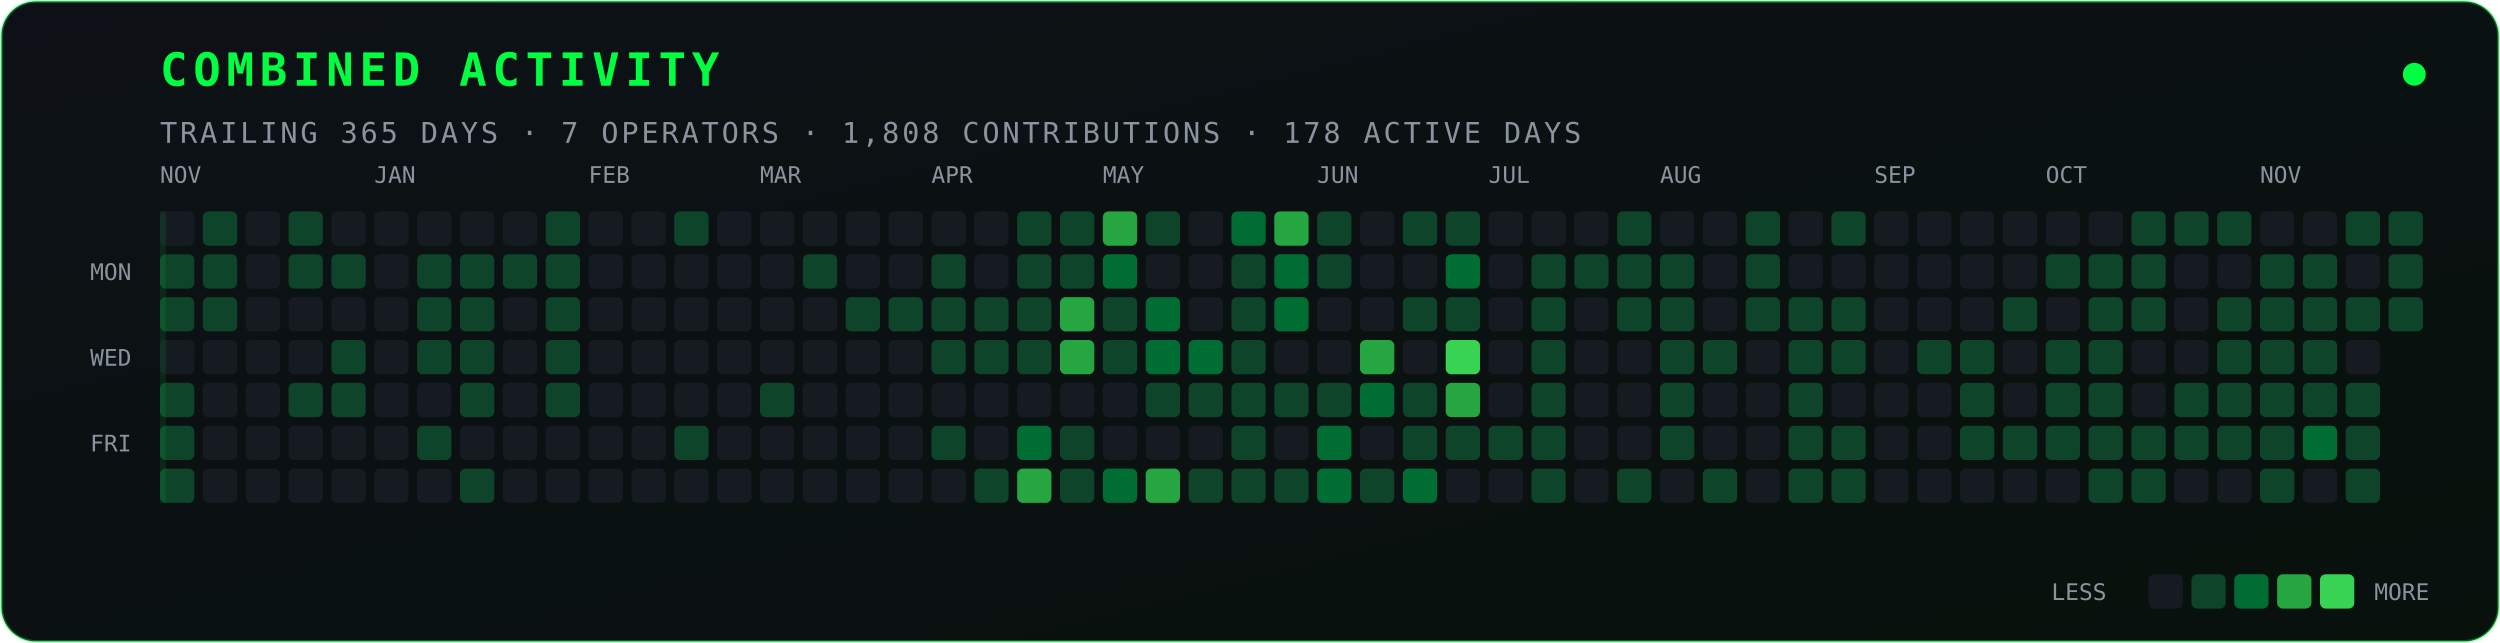
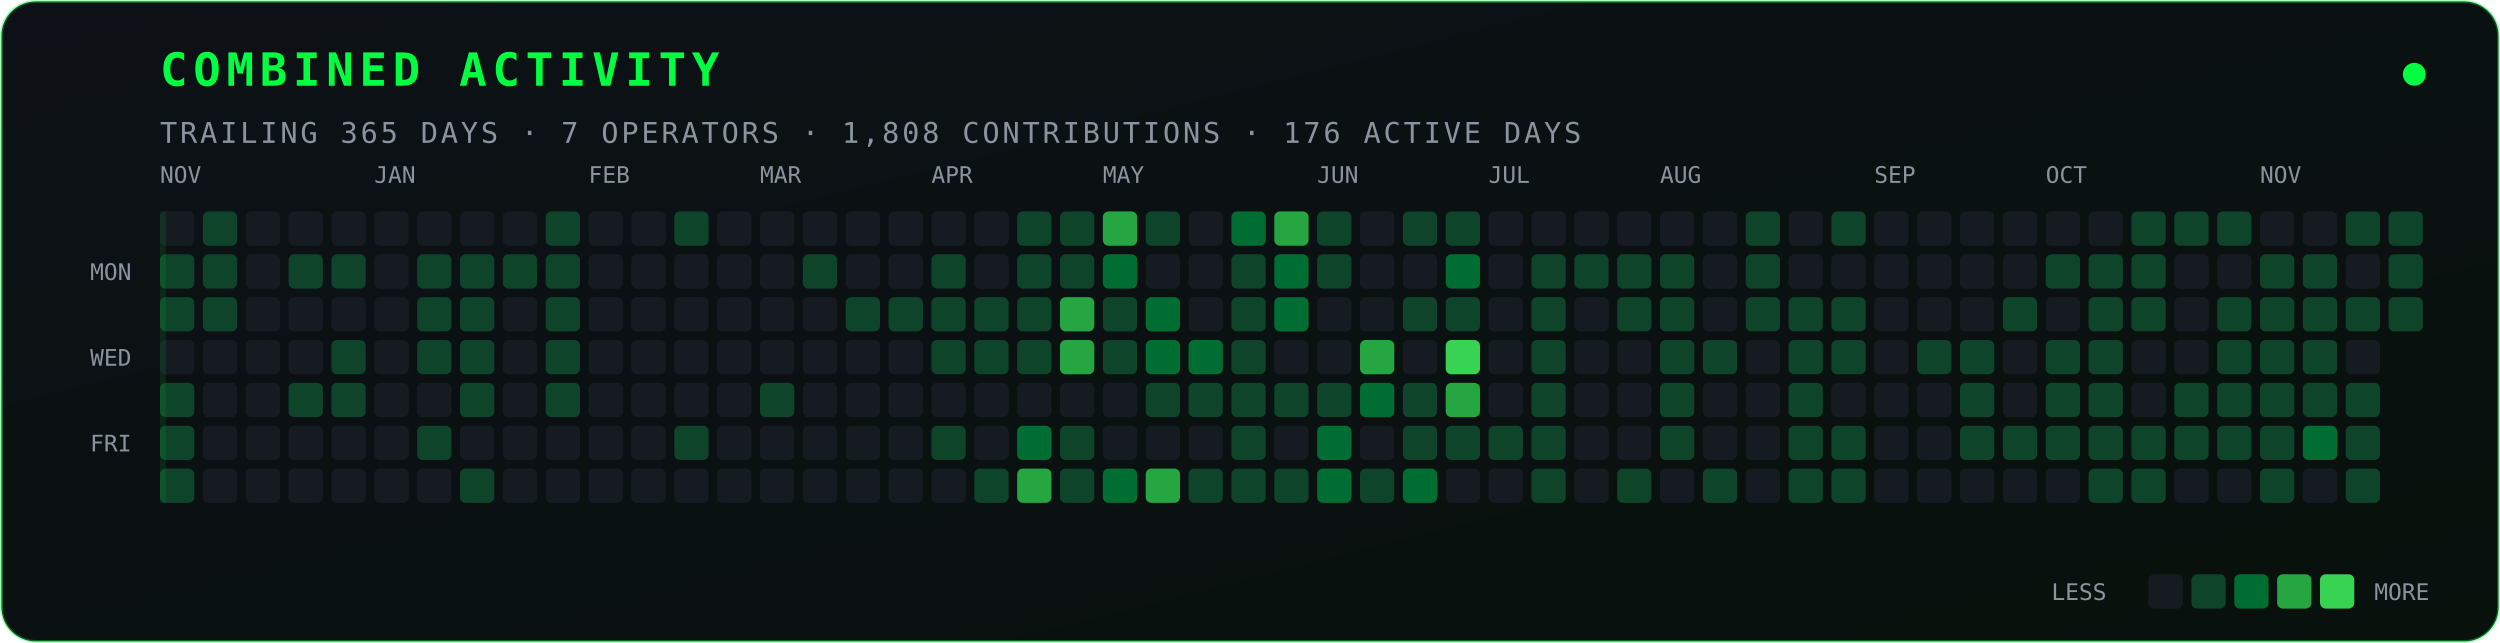
<svg xmlns="http://www.w3.org/2000/svg" width="875" height="225" viewBox="0 0 875 225" role="img" aria-label="Combined contribution activity">
  <defs>
    <linearGradient id="bg" x1="0" y1="0" x2="1" y2="1">
      <stop offset="0" stop-color="#0d1117" />
      <stop offset="1" stop-color="#08110c" />
    </linearGradient>
  </defs>
  <rect x="0.5" y="0.5" width="874" height="224" rx="12" fill="url(#bg)" stroke="#00ff41" stroke-opacity="0.35" />
  <text x="56" y="30" fill="#00ff41" font-family="JetBrains Mono, Fira Code, monospace" font-size="16" font-weight="700" letter-spacing="2">COMBINED ACTIVITY</text>
-   <text x="56" y="50" fill="#8b949e" font-family="JetBrains Mono, Fira Code, monospace" font-size="10" letter-spacing="1">TRAILING 365 DAYS · 7 OPERATORS · 1,808 CONTRIBUTIONS · 178 ACTIVE DAYS</text>
+   <text x="56" y="50" fill="#8b949e" font-family="JetBrains Mono, Fira Code, monospace" font-size="10" letter-spacing="1">TRAILING 365 DAYS · 7 OPERATORS · 1,808 CONTRIBUTIONS · 176 ACTIVE DAYS</text>
  <circle cx="845" cy="26" r="4" fill="#00ff41">
    <animate attributeName="opacity" values="0.25;1;0.25" dur="2.4s" repeatCount="indefinite" />
  </circle>
  <text x="46" y="98" fill="#8b949e" font-family="JetBrains Mono, Fira Code, monospace" font-size="8" text-anchor="end">MON</text>
  <text x="46" y="128" fill="#8b949e" font-family="JetBrains Mono, Fira Code, monospace" font-size="8" text-anchor="end">WED</text>
  <text x="46" y="158" fill="#8b949e" font-family="JetBrains Mono, Fira Code, monospace" font-size="8" text-anchor="end">FRI</text>
  <text x="56" y="64" fill="#8b949e" font-family="JetBrains Mono, Fira Code, monospace" font-size="8">NOV</text>
  <text x="131" y="64" fill="#8b949e" font-family="JetBrains Mono, Fira Code, monospace" font-size="8">JAN</text>
  <text x="206" y="64" fill="#8b949e" font-family="JetBrains Mono, Fira Code, monospace" font-size="8">FEB</text>
  <text x="266" y="64" fill="#8b949e" font-family="JetBrains Mono, Fira Code, monospace" font-size="8">MAR</text>
  <text x="326" y="64" fill="#8b949e" font-family="JetBrains Mono, Fira Code, monospace" font-size="8">APR</text>
  <text x="386" y="64" fill="#8b949e" font-family="JetBrains Mono, Fira Code, monospace" font-size="8">MAY</text>
  <text x="461" y="64" fill="#8b949e" font-family="JetBrains Mono, Fira Code, monospace" font-size="8">JUN</text>
  <text x="521" y="64" fill="#8b949e" font-family="JetBrains Mono, Fira Code, monospace" font-size="8">JUL</text>
  <text x="581" y="64" fill="#8b949e" font-family="JetBrains Mono, Fira Code, monospace" font-size="8">AUG</text>
  <text x="656" y="64" fill="#8b949e" font-family="JetBrains Mono, Fira Code, monospace" font-size="8">SEP</text>
  <text x="716" y="64" fill="#8b949e" font-family="JetBrains Mono, Fira Code, monospace" font-size="8">OCT</text>
  <text x="791" y="64" fill="#8b949e" font-family="JetBrains Mono, Fira Code, monospace" font-size="8">NOV</text>
  <rect x="56" y="74" width="12" height="12" rx="2" fill="#161b22" />
  <rect x="56" y="89" width="12" height="12" rx="2" fill="#0e4429" />
  <rect x="56" y="104" width="12" height="12" rx="2" fill="#0e4429" />
  <rect x="56" y="119" width="12" height="12" rx="2" fill="#161b22" />
  <rect x="56" y="134" width="12" height="12" rx="2" fill="#0e4429" />
  <rect x="56" y="149" width="12" height="12" rx="2" fill="#0e4429" />
  <rect x="56" y="164" width="12" height="12" rx="2" fill="#0e4429" />
  <rect x="71" y="74" width="12" height="12" rx="2" fill="#0e4429" />
  <rect x="71" y="89" width="12" height="12" rx="2" fill="#0e4429" />
  <rect x="71" y="104" width="12" height="12" rx="2" fill="#0e4429" />
  <rect x="71" y="119" width="12" height="12" rx="2" fill="#161b22" />
  <rect x="71" y="134" width="12" height="12" rx="2" fill="#161b22" />
  <rect x="71" y="149" width="12" height="12" rx="2" fill="#161b22" />
  <rect x="71" y="164" width="12" height="12" rx="2" fill="#161b22" />
  <rect x="86" y="74" width="12" height="12" rx="2" fill="#161b22" />
  <rect x="86" y="89" width="12" height="12" rx="2" fill="#161b22" />
  <rect x="86" y="104" width="12" height="12" rx="2" fill="#161b22" />
  <rect x="86" y="119" width="12" height="12" rx="2" fill="#161b22" />
  <rect x="86" y="134" width="12" height="12" rx="2" fill="#161b22" />
  <rect x="86" y="149" width="12" height="12" rx="2" fill="#161b22" />
  <rect x="86" y="164" width="12" height="12" rx="2" fill="#161b22" />
-   <rect x="101" y="74" width="12" height="12" rx="2" fill="#0e4429" />
+   <rect x="101" y="74" width="12" height="12" rx="2" fill="#161b22" />
  <rect x="101" y="89" width="12" height="12" rx="2" fill="#0e4429" />
  <rect x="101" y="104" width="12" height="12" rx="2" fill="#161b22" />
  <rect x="101" y="119" width="12" height="12" rx="2" fill="#161b22" />
  <rect x="101" y="134" width="12" height="12" rx="2" fill="#0e4429" />
  <rect x="101" y="149" width="12" height="12" rx="2" fill="#161b22" />
  <rect x="101" y="164" width="12" height="12" rx="2" fill="#161b22" />
  <rect x="116" y="74" width="12" height="12" rx="2" fill="#161b22" />
  <rect x="116" y="89" width="12" height="12" rx="2" fill="#0e4429" />
  <rect x="116" y="104" width="12" height="12" rx="2" fill="#161b22" />
  <rect x="116" y="119" width="12" height="12" rx="2" fill="#0e4429" />
  <rect x="116" y="134" width="12" height="12" rx="2" fill="#0e4429" />
  <rect x="116" y="149" width="12" height="12" rx="2" fill="#161b22" />
  <rect x="116" y="164" width="12" height="12" rx="2" fill="#161b22" />
  <rect x="131" y="74" width="12" height="12" rx="2" fill="#161b22" />
  <rect x="131" y="89" width="12" height="12" rx="2" fill="#161b22" />
  <rect x="131" y="104" width="12" height="12" rx="2" fill="#161b22" />
  <rect x="131" y="119" width="12" height="12" rx="2" fill="#161b22" />
  <rect x="131" y="134" width="12" height="12" rx="2" fill="#161b22" />
  <rect x="131" y="149" width="12" height="12" rx="2" fill="#161b22" />
  <rect x="131" y="164" width="12" height="12" rx="2" fill="#161b22" />
  <rect x="146" y="74" width="12" height="12" rx="2" fill="#161b22" />
  <rect x="146" y="89" width="12" height="12" rx="2" fill="#0e4429" />
  <rect x="146" y="104" width="12" height="12" rx="2" fill="#0e4429" />
  <rect x="146" y="119" width="12" height="12" rx="2" fill="#0e4429" />
  <rect x="146" y="134" width="12" height="12" rx="2" fill="#161b22" />
  <rect x="146" y="149" width="12" height="12" rx="2" fill="#0e4429" />
  <rect x="146" y="164" width="12" height="12" rx="2" fill="#161b22" />
  <rect x="161" y="74" width="12" height="12" rx="2" fill="#161b22" />
  <rect x="161" y="89" width="12" height="12" rx="2" fill="#0e4429" />
  <rect x="161" y="104" width="12" height="12" rx="2" fill="#0e4429" />
  <rect x="161" y="119" width="12" height="12" rx="2" fill="#0e4429" />
  <rect x="161" y="134" width="12" height="12" rx="2" fill="#0e4429" />
  <rect x="161" y="149" width="12" height="12" rx="2" fill="#161b22" />
  <rect x="161" y="164" width="12" height="12" rx="2" fill="#0e4429" />
  <rect x="176" y="74" width="12" height="12" rx="2" fill="#161b22" />
  <rect x="176" y="89" width="12" height="12" rx="2" fill="#0e4429" />
  <rect x="176" y="104" width="12" height="12" rx="2" fill="#161b22" />
  <rect x="176" y="119" width="12" height="12" rx="2" fill="#161b22" />
  <rect x="176" y="134" width="12" height="12" rx="2" fill="#161b22" />
  <rect x="176" y="149" width="12" height="12" rx="2" fill="#161b22" />
  <rect x="176" y="164" width="12" height="12" rx="2" fill="#161b22" />
  <rect x="191" y="74" width="12" height="12" rx="2" fill="#0e4429" />
  <rect x="191" y="89" width="12" height="12" rx="2" fill="#0e4429" />
  <rect x="191" y="104" width="12" height="12" rx="2" fill="#0e4429" />
  <rect x="191" y="119" width="12" height="12" rx="2" fill="#0e4429" />
  <rect x="191" y="134" width="12" height="12" rx="2" fill="#0e4429" />
  <rect x="191" y="149" width="12" height="12" rx="2" fill="#161b22" />
  <rect x="191" y="164" width="12" height="12" rx="2" fill="#161b22" />
  <rect x="206" y="74" width="12" height="12" rx="2" fill="#161b22" />
  <rect x="206" y="89" width="12" height="12" rx="2" fill="#161b22" />
  <rect x="206" y="104" width="12" height="12" rx="2" fill="#161b22" />
  <rect x="206" y="119" width="12" height="12" rx="2" fill="#161b22" />
  <rect x="206" y="134" width="12" height="12" rx="2" fill="#161b22" />
  <rect x="206" y="149" width="12" height="12" rx="2" fill="#161b22" />
  <rect x="206" y="164" width="12" height="12" rx="2" fill="#161b22" />
  <rect x="221" y="74" width="12" height="12" rx="2" fill="#161b22" />
  <rect x="221" y="89" width="12" height="12" rx="2" fill="#161b22" />
  <rect x="221" y="104" width="12" height="12" rx="2" fill="#161b22" />
  <rect x="221" y="119" width="12" height="12" rx="2" fill="#161b22" />
  <rect x="221" y="134" width="12" height="12" rx="2" fill="#161b22" />
  <rect x="221" y="149" width="12" height="12" rx="2" fill="#161b22" />
  <rect x="221" y="164" width="12" height="12" rx="2" fill="#161b22" />
  <rect x="236" y="74" width="12" height="12" rx="2" fill="#0e4429" />
  <rect x="236" y="89" width="12" height="12" rx="2" fill="#161b22" />
  <rect x="236" y="104" width="12" height="12" rx="2" fill="#161b22" />
  <rect x="236" y="119" width="12" height="12" rx="2" fill="#161b22" />
  <rect x="236" y="134" width="12" height="12" rx="2" fill="#161b22" />
  <rect x="236" y="149" width="12" height="12" rx="2" fill="#0e4429" />
  <rect x="236" y="164" width="12" height="12" rx="2" fill="#161b22" />
  <rect x="251" y="74" width="12" height="12" rx="2" fill="#161b22" />
  <rect x="251" y="89" width="12" height="12" rx="2" fill="#161b22" />
  <rect x="251" y="104" width="12" height="12" rx="2" fill="#161b22" />
  <rect x="251" y="119" width="12" height="12" rx="2" fill="#161b22" />
  <rect x="251" y="134" width="12" height="12" rx="2" fill="#161b22" />
  <rect x="251" y="149" width="12" height="12" rx="2" fill="#161b22" />
  <rect x="251" y="164" width="12" height="12" rx="2" fill="#161b22" />
  <rect x="266" y="74" width="12" height="12" rx="2" fill="#161b22" />
  <rect x="266" y="89" width="12" height="12" rx="2" fill="#161b22" />
  <rect x="266" y="104" width="12" height="12" rx="2" fill="#161b22" />
  <rect x="266" y="119" width="12" height="12" rx="2" fill="#161b22" />
  <rect x="266" y="134" width="12" height="12" rx="2" fill="#0e4429" />
  <rect x="266" y="149" width="12" height="12" rx="2" fill="#161b22" />
  <rect x="266" y="164" width="12" height="12" rx="2" fill="#161b22" />
  <rect x="281" y="74" width="12" height="12" rx="2" fill="#161b22" />
  <rect x="281" y="89" width="12" height="12" rx="2" fill="#0e4429" />
  <rect x="281" y="104" width="12" height="12" rx="2" fill="#161b22" />
  <rect x="281" y="119" width="12" height="12" rx="2" fill="#161b22" />
  <rect x="281" y="134" width="12" height="12" rx="2" fill="#161b22" />
  <rect x="281" y="149" width="12" height="12" rx="2" fill="#161b22" />
  <rect x="281" y="164" width="12" height="12" rx="2" fill="#161b22" />
  <rect x="296" y="74" width="12" height="12" rx="2" fill="#161b22" />
  <rect x="296" y="89" width="12" height="12" rx="2" fill="#161b22" />
  <rect x="296" y="104" width="12" height="12" rx="2" fill="#0e4429" />
  <rect x="296" y="119" width="12" height="12" rx="2" fill="#161b22" />
  <rect x="296" y="134" width="12" height="12" rx="2" fill="#161b22" />
  <rect x="296" y="149" width="12" height="12" rx="2" fill="#161b22" />
  <rect x="296" y="164" width="12" height="12" rx="2" fill="#161b22" />
  <rect x="311" y="74" width="12" height="12" rx="2" fill="#161b22" />
  <rect x="311" y="89" width="12" height="12" rx="2" fill="#161b22" />
  <rect x="311" y="104" width="12" height="12" rx="2" fill="#0e4429" />
  <rect x="311" y="119" width="12" height="12" rx="2" fill="#161b22" />
  <rect x="311" y="134" width="12" height="12" rx="2" fill="#161b22" />
  <rect x="311" y="149" width="12" height="12" rx="2" fill="#161b22" />
  <rect x="311" y="164" width="12" height="12" rx="2" fill="#161b22" />
  <rect x="326" y="74" width="12" height="12" rx="2" fill="#161b22" />
  <rect x="326" y="89" width="12" height="12" rx="2" fill="#0e4429" />
  <rect x="326" y="104" width="12" height="12" rx="2" fill="#0e4429" />
  <rect x="326" y="119" width="12" height="12" rx="2" fill="#0e4429" />
  <rect x="326" y="134" width="12" height="12" rx="2" fill="#161b22" />
  <rect x="326" y="149" width="12" height="12" rx="2" fill="#0e4429" />
  <rect x="326" y="164" width="12" height="12" rx="2" fill="#161b22" />
  <rect x="341" y="74" width="12" height="12" rx="2" fill="#161b22" />
  <rect x="341" y="89" width="12" height="12" rx="2" fill="#161b22" />
  <rect x="341" y="104" width="12" height="12" rx="2" fill="#0e4429" />
  <rect x="341" y="119" width="12" height="12" rx="2" fill="#0e4429" />
  <rect x="341" y="134" width="12" height="12" rx="2" fill="#161b22" />
  <rect x="341" y="149" width="12" height="12" rx="2" fill="#161b22" />
  <rect x="341" y="164" width="12" height="12" rx="2" fill="#0e4429" />
  <rect x="356" y="74" width="12" height="12" rx="2" fill="#0e4429" />
  <rect x="356" y="89" width="12" height="12" rx="2" fill="#0e4429" />
  <rect x="356" y="104" width="12" height="12" rx="2" fill="#0e4429" />
  <rect x="356" y="119" width="12" height="12" rx="2" fill="#0e4429" />
  <rect x="356" y="134" width="12" height="12" rx="2" fill="#161b22" />
  <rect x="356" y="149" width="12" height="12" rx="2" fill="#006d32" />
  <rect x="356" y="164" width="12" height="12" rx="2" fill="#26a641" />
  <rect x="371" y="74" width="12" height="12" rx="2" fill="#0e4429" />
  <rect x="371" y="89" width="12" height="12" rx="2" fill="#0e4429" />
  <rect x="371" y="104" width="12" height="12" rx="2" fill="#26a641" />
  <rect x="371" y="119" width="12" height="12" rx="2" fill="#26a641" />
  <rect x="371" y="134" width="12" height="12" rx="2" fill="#161b22" />
  <rect x="371" y="149" width="12" height="12" rx="2" fill="#0e4429" />
  <rect x="371" y="164" width="12" height="12" rx="2" fill="#0e4429" />
  <rect x="386" y="74" width="12" height="12" rx="2" fill="#26a641" />
  <rect x="386" y="89" width="12" height="12" rx="2" fill="#006d32" />
  <rect x="386" y="104" width="12" height="12" rx="2" fill="#0e4429" />
  <rect x="386" y="119" width="12" height="12" rx="2" fill="#0e4429" />
  <rect x="386" y="134" width="12" height="12" rx="2" fill="#161b22" />
  <rect x="386" y="149" width="12" height="12" rx="2" fill="#161b22" />
  <rect x="386" y="164" width="12" height="12" rx="2" fill="#006d32" />
  <rect x="401" y="74" width="12" height="12" rx="2" fill="#0e4429" />
  <rect x="401" y="89" width="12" height="12" rx="2" fill="#161b22" />
  <rect x="401" y="104" width="12" height="12" rx="2" fill="#006d32" />
  <rect x="401" y="119" width="12" height="12" rx="2" fill="#006d32" />
  <rect x="401" y="134" width="12" height="12" rx="2" fill="#0e4429" />
  <rect x="401" y="149" width="12" height="12" rx="2" fill="#161b22" />
  <rect x="401" y="164" width="12" height="12" rx="2" fill="#26a641" />
  <rect x="416" y="74" width="12" height="12" rx="2" fill="#161b22" />
  <rect x="416" y="89" width="12" height="12" rx="2" fill="#161b22" />
  <rect x="416" y="104" width="12" height="12" rx="2" fill="#161b22" />
  <rect x="416" y="119" width="12" height="12" rx="2" fill="#006d32" />
  <rect x="416" y="134" width="12" height="12" rx="2" fill="#0e4429" />
  <rect x="416" y="149" width="12" height="12" rx="2" fill="#161b22" />
  <rect x="416" y="164" width="12" height="12" rx="2" fill="#0e4429" />
  <rect x="431" y="74" width="12" height="12" rx="2" fill="#006d32" />
  <rect x="431" y="89" width="12" height="12" rx="2" fill="#0e4429" />
  <rect x="431" y="104" width="12" height="12" rx="2" fill="#0e4429" />
  <rect x="431" y="119" width="12" height="12" rx="2" fill="#0e4429" />
  <rect x="431" y="134" width="12" height="12" rx="2" fill="#0e4429" />
  <rect x="431" y="149" width="12" height="12" rx="2" fill="#0e4429" />
  <rect x="431" y="164" width="12" height="12" rx="2" fill="#0e4429" />
  <rect x="446" y="74" width="12" height="12" rx="2" fill="#26a641" />
  <rect x="446" y="89" width="12" height="12" rx="2" fill="#006d32" />
  <rect x="446" y="104" width="12" height="12" rx="2" fill="#006d32" />
  <rect x="446" y="119" width="12" height="12" rx="2" fill="#161b22" />
  <rect x="446" y="134" width="12" height="12" rx="2" fill="#0e4429" />
  <rect x="446" y="149" width="12" height="12" rx="2" fill="#161b22" />
  <rect x="446" y="164" width="12" height="12" rx="2" fill="#0e4429" />
  <rect x="461" y="74" width="12" height="12" rx="2" fill="#0e4429" />
  <rect x="461" y="89" width="12" height="12" rx="2" fill="#0e4429" />
  <rect x="461" y="104" width="12" height="12" rx="2" fill="#161b22" />
  <rect x="461" y="119" width="12" height="12" rx="2" fill="#161b22" />
  <rect x="461" y="134" width="12" height="12" rx="2" fill="#0e4429" />
  <rect x="461" y="149" width="12" height="12" rx="2" fill="#006d32" />
  <rect x="461" y="164" width="12" height="12" rx="2" fill="#006d32" />
  <rect x="476" y="74" width="12" height="12" rx="2" fill="#161b22" />
  <rect x="476" y="89" width="12" height="12" rx="2" fill="#161b22" />
  <rect x="476" y="104" width="12" height="12" rx="2" fill="#161b22" />
  <rect x="476" y="119" width="12" height="12" rx="2" fill="#26a641" />
  <rect x="476" y="134" width="12" height="12" rx="2" fill="#006d32" />
  <rect x="476" y="149" width="12" height="12" rx="2" fill="#161b22" />
  <rect x="476" y="164" width="12" height="12" rx="2" fill="#0e4429" />
  <rect x="491" y="74" width="12" height="12" rx="2" fill="#0e4429" />
  <rect x="491" y="89" width="12" height="12" rx="2" fill="#161b22" />
  <rect x="491" y="104" width="12" height="12" rx="2" fill="#0e4429" />
  <rect x="491" y="119" width="12" height="12" rx="2" fill="#161b22" />
  <rect x="491" y="134" width="12" height="12" rx="2" fill="#0e4429" />
  <rect x="491" y="149" width="12" height="12" rx="2" fill="#0e4429" />
  <rect x="491" y="164" width="12" height="12" rx="2" fill="#006d32" />
  <rect x="506" y="74" width="12" height="12" rx="2" fill="#0e4429" />
  <rect x="506" y="89" width="12" height="12" rx="2" fill="#006d32" />
  <rect x="506" y="104" width="12" height="12" rx="2" fill="#0e4429" />
  <rect x="506" y="119" width="12" height="12" rx="2" fill="#39d353" />
  <rect x="506" y="134" width="12" height="12" rx="2" fill="#26a641" />
  <rect x="506" y="149" width="12" height="12" rx="2" fill="#0e4429" />
  <rect x="506" y="164" width="12" height="12" rx="2" fill="#161b22" />
  <rect x="521" y="74" width="12" height="12" rx="2" fill="#161b22" />
  <rect x="521" y="89" width="12" height="12" rx="2" fill="#161b22" />
  <rect x="521" y="104" width="12" height="12" rx="2" fill="#161b22" />
  <rect x="521" y="119" width="12" height="12" rx="2" fill="#161b22" />
  <rect x="521" y="134" width="12" height="12" rx="2" fill="#161b22" />
  <rect x="521" y="149" width="12" height="12" rx="2" fill="#0e4429" />
  <rect x="521" y="164" width="12" height="12" rx="2" fill="#161b22" />
  <rect x="536" y="74" width="12" height="12" rx="2" fill="#161b22" />
  <rect x="536" y="89" width="12" height="12" rx="2" fill="#0e4429" />
  <rect x="536" y="104" width="12" height="12" rx="2" fill="#0e4429" />
  <rect x="536" y="119" width="12" height="12" rx="2" fill="#0e4429" />
  <rect x="536" y="134" width="12" height="12" rx="2" fill="#0e4429" />
  <rect x="536" y="149" width="12" height="12" rx="2" fill="#0e4429" />
  <rect x="536" y="164" width="12" height="12" rx="2" fill="#0e4429" />
  <rect x="551" y="74" width="12" height="12" rx="2" fill="#161b22" />
  <rect x="551" y="89" width="12" height="12" rx="2" fill="#0e4429" />
  <rect x="551" y="104" width="12" height="12" rx="2" fill="#161b22" />
  <rect x="551" y="119" width="12" height="12" rx="2" fill="#161b22" />
  <rect x="551" y="134" width="12" height="12" rx="2" fill="#161b22" />
  <rect x="551" y="149" width="12" height="12" rx="2" fill="#161b22" />
  <rect x="551" y="164" width="12" height="12" rx="2" fill="#161b22" />
-   <rect x="566" y="74" width="12" height="12" rx="2" fill="#0e4429" />
+   <rect x="566" y="74" width="12" height="12" rx="2" fill="#161b22" />
  <rect x="566" y="89" width="12" height="12" rx="2" fill="#0e4429" />
  <rect x="566" y="104" width="12" height="12" rx="2" fill="#0e4429" />
  <rect x="566" y="119" width="12" height="12" rx="2" fill="#161b22" />
  <rect x="566" y="134" width="12" height="12" rx="2" fill="#161b22" />
  <rect x="566" y="149" width="12" height="12" rx="2" fill="#161b22" />
  <rect x="566" y="164" width="12" height="12" rx="2" fill="#0e4429" />
  <rect x="581" y="74" width="12" height="12" rx="2" fill="#161b22" />
  <rect x="581" y="89" width="12" height="12" rx="2" fill="#0e4429" />
  <rect x="581" y="104" width="12" height="12" rx="2" fill="#0e4429" />
  <rect x="581" y="119" width="12" height="12" rx="2" fill="#0e4429" />
  <rect x="581" y="134" width="12" height="12" rx="2" fill="#0e4429" />
  <rect x="581" y="149" width="12" height="12" rx="2" fill="#0e4429" />
  <rect x="581" y="164" width="12" height="12" rx="2" fill="#161b22" />
  <rect x="596" y="74" width="12" height="12" rx="2" fill="#161b22" />
  <rect x="596" y="89" width="12" height="12" rx="2" fill="#161b22" />
  <rect x="596" y="104" width="12" height="12" rx="2" fill="#161b22" />
  <rect x="596" y="119" width="12" height="12" rx="2" fill="#0e4429" />
  <rect x="596" y="134" width="12" height="12" rx="2" fill="#161b22" />
  <rect x="596" y="149" width="12" height="12" rx="2" fill="#161b22" />
  <rect x="596" y="164" width="12" height="12" rx="2" fill="#0e4429" />
  <rect x="611" y="74" width="12" height="12" rx="2" fill="#0e4429" />
  <rect x="611" y="89" width="12" height="12" rx="2" fill="#0e4429" />
  <rect x="611" y="104" width="12" height="12" rx="2" fill="#0e4429" />
  <rect x="611" y="119" width="12" height="12" rx="2" fill="#161b22" />
  <rect x="611" y="134" width="12" height="12" rx="2" fill="#161b22" />
  <rect x="611" y="149" width="12" height="12" rx="2" fill="#161b22" />
  <rect x="611" y="164" width="12" height="12" rx="2" fill="#161b22" />
  <rect x="626" y="74" width="12" height="12" rx="2" fill="#161b22" />
  <rect x="626" y="89" width="12" height="12" rx="2" fill="#161b22" />
  <rect x="626" y="104" width="12" height="12" rx="2" fill="#0e4429" />
  <rect x="626" y="119" width="12" height="12" rx="2" fill="#0e4429" />
  <rect x="626" y="134" width="12" height="12" rx="2" fill="#0e4429" />
  <rect x="626" y="149" width="12" height="12" rx="2" fill="#0e4429" />
  <rect x="626" y="164" width="12" height="12" rx="2" fill="#0e4429" />
  <rect x="641" y="74" width="12" height="12" rx="2" fill="#0e4429" />
  <rect x="641" y="89" width="12" height="12" rx="2" fill="#161b22" />
  <rect x="641" y="104" width="12" height="12" rx="2" fill="#0e4429" />
  <rect x="641" y="119" width="12" height="12" rx="2" fill="#0e4429" />
  <rect x="641" y="134" width="12" height="12" rx="2" fill="#161b22" />
  <rect x="641" y="149" width="12" height="12" rx="2" fill="#0e4429" />
  <rect x="641" y="164" width="12" height="12" rx="2" fill="#0e4429" />
  <rect x="656" y="74" width="12" height="12" rx="2" fill="#161b22" />
  <rect x="656" y="89" width="12" height="12" rx="2" fill="#161b22" />
  <rect x="656" y="104" width="12" height="12" rx="2" fill="#161b22" />
  <rect x="656" y="119" width="12" height="12" rx="2" fill="#161b22" />
  <rect x="656" y="134" width="12" height="12" rx="2" fill="#161b22" />
  <rect x="656" y="149" width="12" height="12" rx="2" fill="#161b22" />
  <rect x="656" y="164" width="12" height="12" rx="2" fill="#161b22" />
  <rect x="671" y="74" width="12" height="12" rx="2" fill="#161b22" />
  <rect x="671" y="89" width="12" height="12" rx="2" fill="#161b22" />
  <rect x="671" y="104" width="12" height="12" rx="2" fill="#161b22" />
  <rect x="671" y="119" width="12" height="12" rx="2" fill="#0e4429" />
  <rect x="671" y="134" width="12" height="12" rx="2" fill="#161b22" />
  <rect x="671" y="149" width="12" height="12" rx="2" fill="#161b22" />
  <rect x="671" y="164" width="12" height="12" rx="2" fill="#161b22" />
  <rect x="686" y="74" width="12" height="12" rx="2" fill="#161b22" />
  <rect x="686" y="89" width="12" height="12" rx="2" fill="#161b22" />
  <rect x="686" y="104" width="12" height="12" rx="2" fill="#161b22" />
  <rect x="686" y="119" width="12" height="12" rx="2" fill="#0e4429" />
  <rect x="686" y="134" width="12" height="12" rx="2" fill="#0e4429" />
  <rect x="686" y="149" width="12" height="12" rx="2" fill="#0e4429" />
  <rect x="686" y="164" width="12" height="12" rx="2" fill="#161b22" />
  <rect x="701" y="74" width="12" height="12" rx="2" fill="#161b22" />
  <rect x="701" y="89" width="12" height="12" rx="2" fill="#161b22" />
  <rect x="701" y="104" width="12" height="12" rx="2" fill="#0e4429" />
  <rect x="701" y="119" width="12" height="12" rx="2" fill="#161b22" />
  <rect x="701" y="134" width="12" height="12" rx="2" fill="#161b22" />
  <rect x="701" y="149" width="12" height="12" rx="2" fill="#0e4429" />
  <rect x="701" y="164" width="12" height="12" rx="2" fill="#161b22" />
  <rect x="716" y="74" width="12" height="12" rx="2" fill="#161b22" />
  <rect x="716" y="89" width="12" height="12" rx="2" fill="#0e4429" />
  <rect x="716" y="104" width="12" height="12" rx="2" fill="#161b22" />
  <rect x="716" y="119" width="12" height="12" rx="2" fill="#0e4429" />
  <rect x="716" y="134" width="12" height="12" rx="2" fill="#0e4429" />
  <rect x="716" y="149" width="12" height="12" rx="2" fill="#0e4429" />
  <rect x="716" y="164" width="12" height="12" rx="2" fill="#161b22" />
  <rect x="731" y="74" width="12" height="12" rx="2" fill="#161b22" />
  <rect x="731" y="89" width="12" height="12" rx="2" fill="#0e4429" />
  <rect x="731" y="104" width="12" height="12" rx="2" fill="#0e4429" />
  <rect x="731" y="119" width="12" height="12" rx="2" fill="#0e4429" />
  <rect x="731" y="134" width="12" height="12" rx="2" fill="#0e4429" />
  <rect x="731" y="149" width="12" height="12" rx="2" fill="#0e4429" />
  <rect x="731" y="164" width="12" height="12" rx="2" fill="#0e4429" />
  <rect x="746" y="74" width="12" height="12" rx="2" fill="#0e4429" />
  <rect x="746" y="89" width="12" height="12" rx="2" fill="#0e4429" />
  <rect x="746" y="104" width="12" height="12" rx="2" fill="#0e4429" />
  <rect x="746" y="119" width="12" height="12" rx="2" fill="#161b22" />
  <rect x="746" y="134" width="12" height="12" rx="2" fill="#161b22" />
  <rect x="746" y="149" width="12" height="12" rx="2" fill="#0e4429" />
  <rect x="746" y="164" width="12" height="12" rx="2" fill="#0e4429" />
  <rect x="761" y="74" width="12" height="12" rx="2" fill="#0e4429" />
  <rect x="761" y="89" width="12" height="12" rx="2" fill="#161b22" />
  <rect x="761" y="104" width="12" height="12" rx="2" fill="#161b22" />
  <rect x="761" y="119" width="12" height="12" rx="2" fill="#161b22" />
  <rect x="761" y="134" width="12" height="12" rx="2" fill="#0e4429" />
  <rect x="761" y="149" width="12" height="12" rx="2" fill="#0e4429" />
  <rect x="761" y="164" width="12" height="12" rx="2" fill="#161b22" />
  <rect x="776" y="74" width="12" height="12" rx="2" fill="#0e4429" />
  <rect x="776" y="89" width="12" height="12" rx="2" fill="#161b22" />
  <rect x="776" y="104" width="12" height="12" rx="2" fill="#0e4429" />
  <rect x="776" y="119" width="12" height="12" rx="2" fill="#0e4429" />
  <rect x="776" y="134" width="12" height="12" rx="2" fill="#0e4429" />
  <rect x="776" y="149" width="12" height="12" rx="2" fill="#0e4429" />
  <rect x="776" y="164" width="12" height="12" rx="2" fill="#161b22" />
  <rect x="791" y="74" width="12" height="12" rx="2" fill="#161b22" />
  <rect x="791" y="89" width="12" height="12" rx="2" fill="#0e4429" />
  <rect x="791" y="104" width="12" height="12" rx="2" fill="#0e4429" />
  <rect x="791" y="119" width="12" height="12" rx="2" fill="#0e4429" />
  <rect x="791" y="134" width="12" height="12" rx="2" fill="#0e4429" />
  <rect x="791" y="149" width="12" height="12" rx="2" fill="#0e4429" />
  <rect x="791" y="164" width="12" height="12" rx="2" fill="#0e4429" />
  <rect x="806" y="74" width="12" height="12" rx="2" fill="#161b22" />
  <rect x="806" y="89" width="12" height="12" rx="2" fill="#0e4429" />
  <rect x="806" y="104" width="12" height="12" rx="2" fill="#0e4429" />
  <rect x="806" y="119" width="12" height="12" rx="2" fill="#0e4429" />
  <rect x="806" y="134" width="12" height="12" rx="2" fill="#0e4429" />
  <rect x="806" y="149" width="12" height="12" rx="2" fill="#006d32" />
  <rect x="806" y="164" width="12" height="12" rx="2" fill="#161b22" />
  <rect x="821" y="74" width="12" height="12" rx="2" fill="#0e4429" />
  <rect x="821" y="89" width="12" height="12" rx="2" fill="#161b22" />
  <rect x="821" y="104" width="12" height="12" rx="2" fill="#0e4429" />
  <rect x="821" y="119" width="12" height="12" rx="2" fill="#161b22" />
  <rect x="821" y="134" width="12" height="12" rx="2" fill="#0e4429" />
  <rect x="821" y="149" width="12" height="12" rx="2" fill="#0e4429" />
  <rect x="821" y="164" width="12" height="12" rx="2" fill="#0e4429" />
  <rect x="836" y="74" width="12" height="12" rx="2" fill="#0e4429" />
  <rect x="836" y="89" width="12" height="12" rx="2" fill="#0e4429" />
  <rect x="836" y="104" width="12" height="12" rx="2" fill="#0e4429" />
  <rect x="56" y="74" width="2" height="102" fill="#00ff41" opacity="0.10">
    <animate attributeName="x" from="56" to="851" dur="9s" repeatCount="indefinite" />
  </rect>
  <text x="718" y="210" fill="#8b949e" font-family="JetBrains Mono, Fira Code, monospace" font-size="8">LESS</text>
  <rect x="752" y="201" width="12" height="12" rx="2" fill="#161b22" />
  <rect x="767" y="201" width="12" height="12" rx="2" fill="#0e4429" />
  <rect x="782" y="201" width="12" height="12" rx="2" fill="#006d32" />
  <rect x="797" y="201" width="12" height="12" rx="2" fill="#26a641" />
  <rect x="812" y="201" width="12" height="12" rx="2" fill="#39d353" />
  <text x="831" y="210" fill="#8b949e" font-family="JetBrains Mono, Fira Code, monospace" font-size="8">MORE</text>
</svg>
